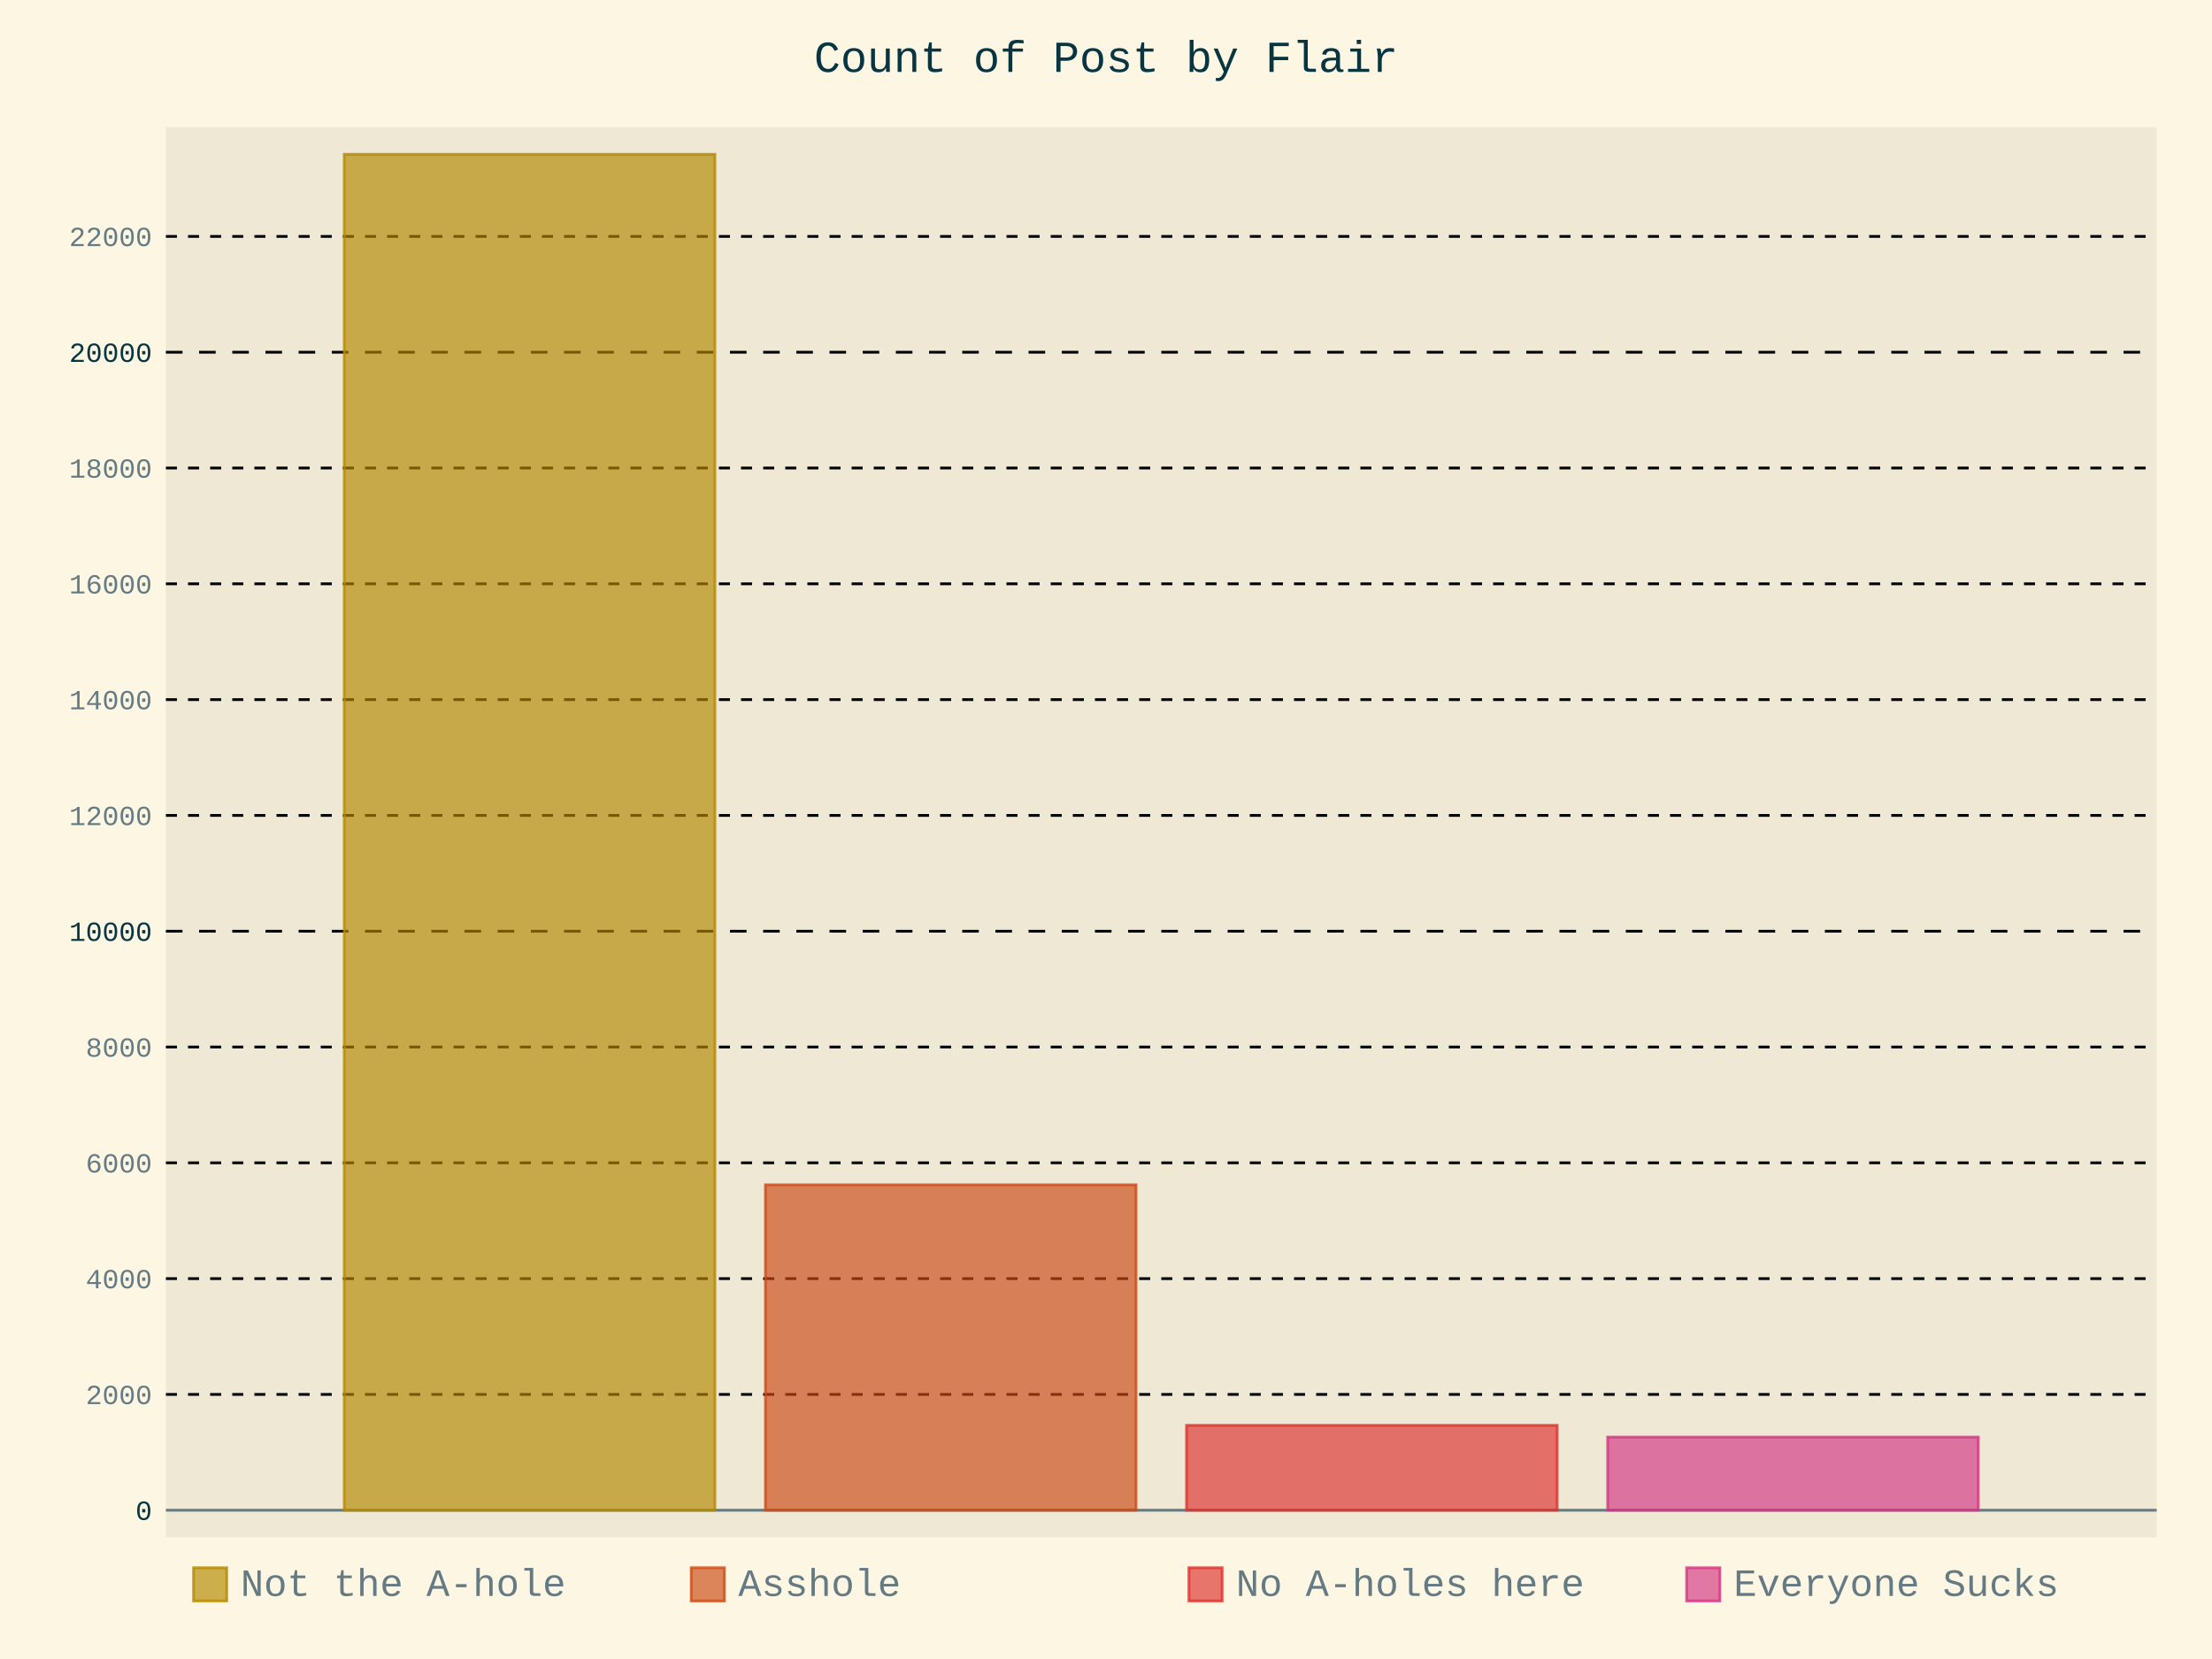
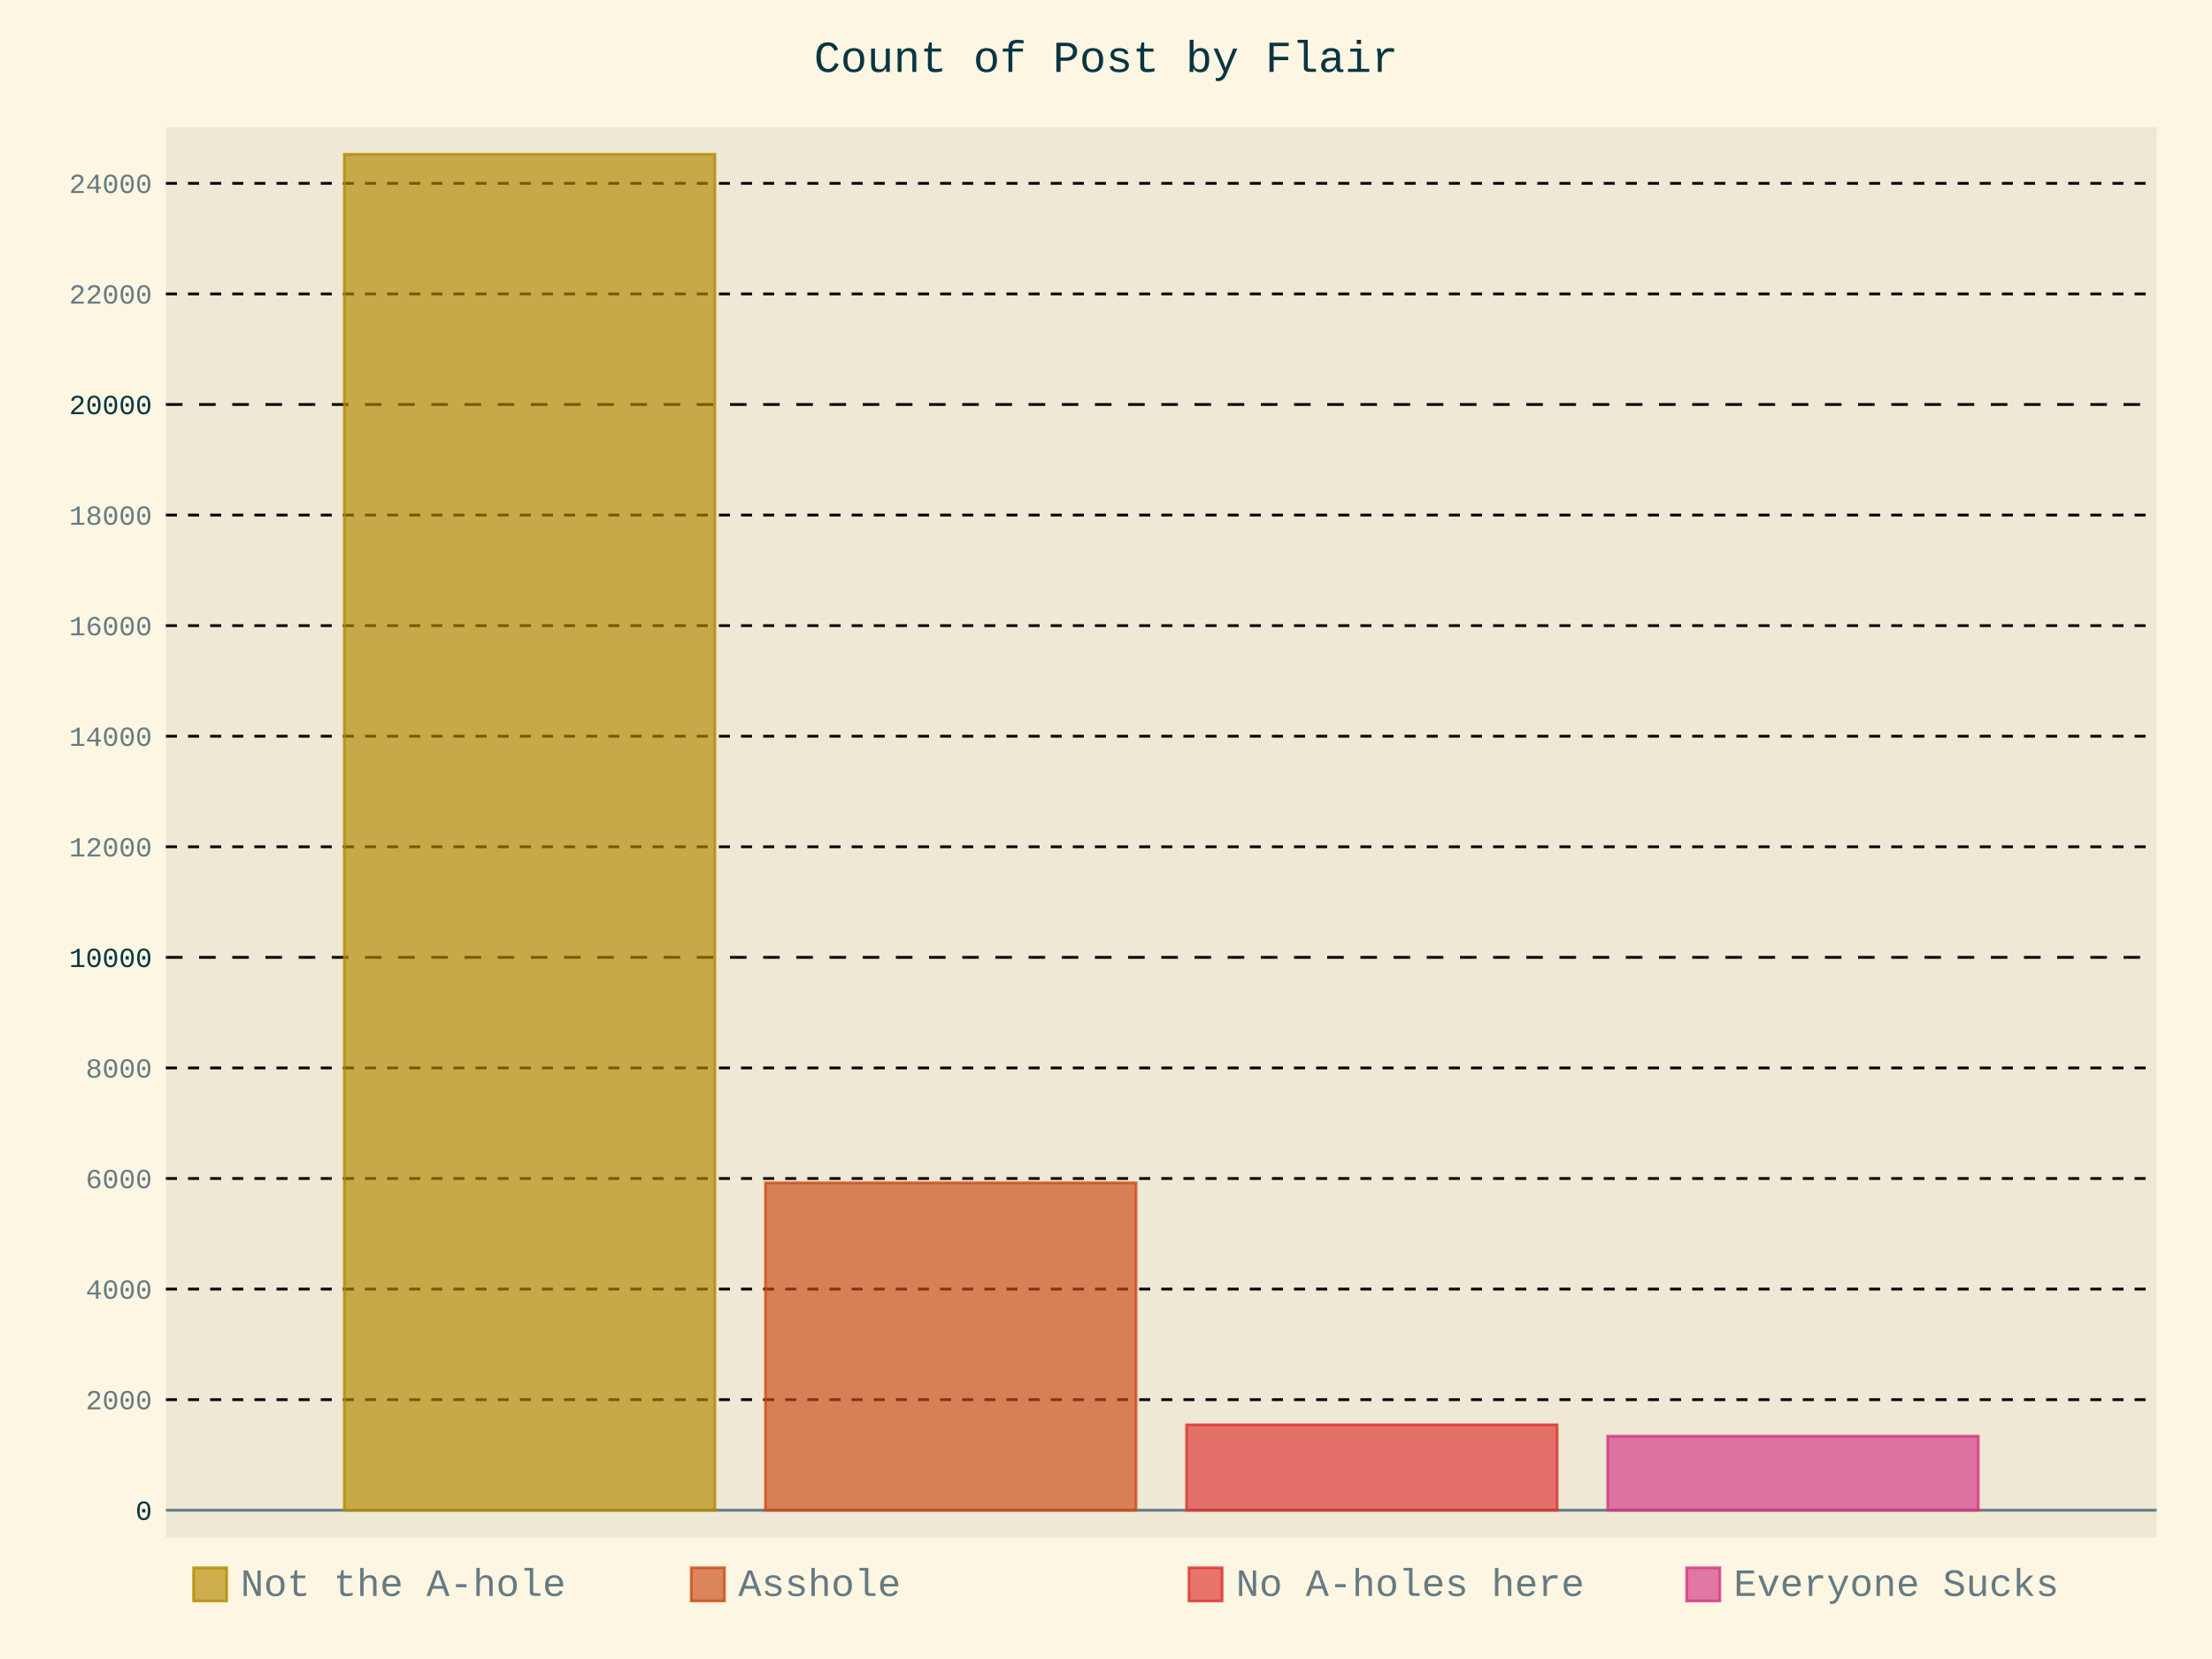
- <svg xmlns="http://www.w3.org/2000/svg" id="chart-c919637c-83a7-4f5e-a9f0-1a6fd934acee" class="pygal-chart" viewBox="0 0 800 600">
+ <svg xmlns="http://www.w3.org/2000/svg" id="chart-871a20f0-49a0-4fad-a9f9-0e3d0d392f31" class="pygal-chart" viewBox="0 0 800 600">
  <defs>
-     <style type="text/css">#chart-c919637c-83a7-4f5e-a9f0-1a6fd934acee{-webkit-user-select:none;-webkit-font-smoothing:antialiased;font-family:Consolas,"Liberation Mono",Menlo,Courier,monospace}#chart-c919637c-83a7-4f5e-a9f0-1a6fd934acee .title{font-family:Consolas,"Liberation Mono",Menlo,Courier,monospace;font-size:16px}#chart-c919637c-83a7-4f5e-a9f0-1a6fd934acee .legends .legend text{font-family:Consolas,"Liberation Mono",Menlo,Courier,monospace;font-size:14px}#chart-c919637c-83a7-4f5e-a9f0-1a6fd934acee .axis text{font-family:Consolas,"Liberation Mono",Menlo,Courier,monospace;font-size:10px}#chart-c919637c-83a7-4f5e-a9f0-1a6fd934acee .axis text.major{font-family:Consolas,"Liberation Mono",Menlo,Courier,monospace;font-size:10px}#chart-c919637c-83a7-4f5e-a9f0-1a6fd934acee .text-overlay text.value{font-family:Consolas,"Liberation Mono",Menlo,Courier,monospace;font-size:16px}#chart-c919637c-83a7-4f5e-a9f0-1a6fd934acee .text-overlay text.label{font-family:Consolas,"Liberation Mono",Menlo,Courier,monospace;font-size:10px}#chart-c919637c-83a7-4f5e-a9f0-1a6fd934acee .tooltip{font-family:Consolas,"Liberation Mono",Menlo,Courier,monospace;font-size:14px}#chart-c919637c-83a7-4f5e-a9f0-1a6fd934acee text.no_data{font-family:Consolas,"Liberation Mono",Menlo,Courier,monospace;font-size:64px}
- #chart-c919637c-83a7-4f5e-a9f0-1a6fd934acee{background-color:#fdf6e3}#chart-c919637c-83a7-4f5e-a9f0-1a6fd934acee path,#chart-c919637c-83a7-4f5e-a9f0-1a6fd934acee line,#chart-c919637c-83a7-4f5e-a9f0-1a6fd934acee rect,#chart-c919637c-83a7-4f5e-a9f0-1a6fd934acee circle{-webkit-transition:500ms ease-in;-moz-transition:500ms ease-in;transition:500ms ease-in}#chart-c919637c-83a7-4f5e-a9f0-1a6fd934acee .graph &gt; .background{fill:#fdf6e3}#chart-c919637c-83a7-4f5e-a9f0-1a6fd934acee .plot &gt; .background{fill:#eee8d5}#chart-c919637c-83a7-4f5e-a9f0-1a6fd934acee .graph{fill:#657b83}#chart-c919637c-83a7-4f5e-a9f0-1a6fd934acee text.no_data{fill:#073642}#chart-c919637c-83a7-4f5e-a9f0-1a6fd934acee .title{fill:#073642}#chart-c919637c-83a7-4f5e-a9f0-1a6fd934acee .legends .legend text{fill:#657b83}#chart-c919637c-83a7-4f5e-a9f0-1a6fd934acee .legends .legend:hover text{fill:#073642}#chart-c919637c-83a7-4f5e-a9f0-1a6fd934acee .axis .line{stroke:#073642}#chart-c919637c-83a7-4f5e-a9f0-1a6fd934acee .axis .guide.line{stroke:#073642}#chart-c919637c-83a7-4f5e-a9f0-1a6fd934acee .axis .major.line{stroke:#657b83}#chart-c919637c-83a7-4f5e-a9f0-1a6fd934acee .axis text.major{fill:#073642}#chart-c919637c-83a7-4f5e-a9f0-1a6fd934acee .axis.y .guides:hover .guide.line,#chart-c919637c-83a7-4f5e-a9f0-1a6fd934acee .line-graph .axis.x .guides:hover .guide.line,#chart-c919637c-83a7-4f5e-a9f0-1a6fd934acee .stackedline-graph .axis.x .guides:hover .guide.line,#chart-c919637c-83a7-4f5e-a9f0-1a6fd934acee .xy-graph .axis.x .guides:hover .guide.line{stroke:#073642}#chart-c919637c-83a7-4f5e-a9f0-1a6fd934acee .axis .guides:hover text{fill:#073642}#chart-c919637c-83a7-4f5e-a9f0-1a6fd934acee .reactive{fill-opacity:.66;stroke-opacity:.8;stroke-width:1}#chart-c919637c-83a7-4f5e-a9f0-1a6fd934acee .ci{stroke:#657b83}#chart-c919637c-83a7-4f5e-a9f0-1a6fd934acee .reactive.active,#chart-c919637c-83a7-4f5e-a9f0-1a6fd934acee .active .reactive{fill-opacity:.9;stroke-opacity:.9;stroke-width:4}#chart-c919637c-83a7-4f5e-a9f0-1a6fd934acee .ci .reactive.active{stroke-width:1.5}#chart-c919637c-83a7-4f5e-a9f0-1a6fd934acee .series text{fill:#073642}#chart-c919637c-83a7-4f5e-a9f0-1a6fd934acee .tooltip rect{fill:#eee8d5;stroke:#073642;-webkit-transition:opacity 500ms ease-in;-moz-transition:opacity 500ms ease-in;transition:opacity 500ms ease-in}#chart-c919637c-83a7-4f5e-a9f0-1a6fd934acee .tooltip .label{fill:#657b83}#chart-c919637c-83a7-4f5e-a9f0-1a6fd934acee .tooltip .label{fill:#657b83}#chart-c919637c-83a7-4f5e-a9f0-1a6fd934acee .tooltip .legend{font-size:.8em;fill:#073642}#chart-c919637c-83a7-4f5e-a9f0-1a6fd934acee .tooltip .x_label{font-size:.6em;fill:#073642}#chart-c919637c-83a7-4f5e-a9f0-1a6fd934acee .tooltip .xlink{font-size:.5em;text-decoration:underline}#chart-c919637c-83a7-4f5e-a9f0-1a6fd934acee .tooltip .value{font-size:1.5em}#chart-c919637c-83a7-4f5e-a9f0-1a6fd934acee .bound{font-size:.5em}#chart-c919637c-83a7-4f5e-a9f0-1a6fd934acee .max-value{font-size:.75em;fill:#073642}#chart-c919637c-83a7-4f5e-a9f0-1a6fd934acee .map-element{fill:#eee8d5;stroke:#073642 !important}#chart-c919637c-83a7-4f5e-a9f0-1a6fd934acee .map-element .reactive{fill-opacity:inherit;stroke-opacity:inherit}#chart-c919637c-83a7-4f5e-a9f0-1a6fd934acee .color-0,#chart-c919637c-83a7-4f5e-a9f0-1a6fd934acee .color-0 a:visited{stroke:#b58900;fill:#b58900}#chart-c919637c-83a7-4f5e-a9f0-1a6fd934acee .color-1,#chart-c919637c-83a7-4f5e-a9f0-1a6fd934acee .color-1 a:visited{stroke:#cb4b16;fill:#cb4b16}#chart-c919637c-83a7-4f5e-a9f0-1a6fd934acee .color-2,#chart-c919637c-83a7-4f5e-a9f0-1a6fd934acee .color-2 a:visited{stroke:#dc322f;fill:#dc322f}#chart-c919637c-83a7-4f5e-a9f0-1a6fd934acee .color-3,#chart-c919637c-83a7-4f5e-a9f0-1a6fd934acee .color-3 a:visited{stroke:#d33682;fill:#d33682}#chart-c919637c-83a7-4f5e-a9f0-1a6fd934acee .text-overlay .color-0 text{fill:black}#chart-c919637c-83a7-4f5e-a9f0-1a6fd934acee .text-overlay .color-1 text{fill:black}#chart-c919637c-83a7-4f5e-a9f0-1a6fd934acee .text-overlay .color-2 text{fill:black}#chart-c919637c-83a7-4f5e-a9f0-1a6fd934acee .text-overlay .color-3 text{fill:black}
- #chart-c919637c-83a7-4f5e-a9f0-1a6fd934acee text.no_data{text-anchor:middle}#chart-c919637c-83a7-4f5e-a9f0-1a6fd934acee .guide.line{fill:none}#chart-c919637c-83a7-4f5e-a9f0-1a6fd934acee .centered{text-anchor:middle}#chart-c919637c-83a7-4f5e-a9f0-1a6fd934acee .title{text-anchor:middle}#chart-c919637c-83a7-4f5e-a9f0-1a6fd934acee .legends .legend text{fill-opacity:1}#chart-c919637c-83a7-4f5e-a9f0-1a6fd934acee .axis.x text{text-anchor:middle}#chart-c919637c-83a7-4f5e-a9f0-1a6fd934acee .axis.x:not(.web) text[transform]{text-anchor:start}#chart-c919637c-83a7-4f5e-a9f0-1a6fd934acee .axis.x:not(.web) text[transform].backwards{text-anchor:end}#chart-c919637c-83a7-4f5e-a9f0-1a6fd934acee .axis.y text{text-anchor:end}#chart-c919637c-83a7-4f5e-a9f0-1a6fd934acee .axis.y text[transform].backwards{text-anchor:start}#chart-c919637c-83a7-4f5e-a9f0-1a6fd934acee .axis.y2 text{text-anchor:start}#chart-c919637c-83a7-4f5e-a9f0-1a6fd934acee .axis.y2 text[transform].backwards{text-anchor:end}#chart-c919637c-83a7-4f5e-a9f0-1a6fd934acee .axis .guide.line{stroke-dasharray:4,4;stroke:black}#chart-c919637c-83a7-4f5e-a9f0-1a6fd934acee .axis .major.guide.line{stroke-dasharray:6,6;stroke:black}#chart-c919637c-83a7-4f5e-a9f0-1a6fd934acee .horizontal .axis.y .guide.line,#chart-c919637c-83a7-4f5e-a9f0-1a6fd934acee .horizontal .axis.y2 .guide.line,#chart-c919637c-83a7-4f5e-a9f0-1a6fd934acee .vertical .axis.x .guide.line{opacity:0}#chart-c919637c-83a7-4f5e-a9f0-1a6fd934acee .horizontal .axis.always_show .guide.line,#chart-c919637c-83a7-4f5e-a9f0-1a6fd934acee .vertical .axis.always_show .guide.line{opacity:1 !important}#chart-c919637c-83a7-4f5e-a9f0-1a6fd934acee .axis.y .guides:hover .guide.line,#chart-c919637c-83a7-4f5e-a9f0-1a6fd934acee .axis.y2 .guides:hover .guide.line,#chart-c919637c-83a7-4f5e-a9f0-1a6fd934acee .axis.x .guides:hover .guide.line{opacity:1}#chart-c919637c-83a7-4f5e-a9f0-1a6fd934acee .axis .guides:hover text{opacity:1}#chart-c919637c-83a7-4f5e-a9f0-1a6fd934acee .nofill{fill:none}#chart-c919637c-83a7-4f5e-a9f0-1a6fd934acee .subtle-fill{fill-opacity:.2}#chart-c919637c-83a7-4f5e-a9f0-1a6fd934acee .dot{stroke-width:1px;fill-opacity:1;stroke-opacity:1}#chart-c919637c-83a7-4f5e-a9f0-1a6fd934acee .dot.active{stroke-width:5px}#chart-c919637c-83a7-4f5e-a9f0-1a6fd934acee .dot.negative{fill:transparent}#chart-c919637c-83a7-4f5e-a9f0-1a6fd934acee text,#chart-c919637c-83a7-4f5e-a9f0-1a6fd934acee tspan{stroke:none !important}#chart-c919637c-83a7-4f5e-a9f0-1a6fd934acee .series text.active{opacity:1}#chart-c919637c-83a7-4f5e-a9f0-1a6fd934acee .tooltip rect{fill-opacity:.95;stroke-width:.5}#chart-c919637c-83a7-4f5e-a9f0-1a6fd934acee .tooltip text{fill-opacity:1}#chart-c919637c-83a7-4f5e-a9f0-1a6fd934acee .showable{visibility:hidden}#chart-c919637c-83a7-4f5e-a9f0-1a6fd934acee .showable.shown{visibility:visible}#chart-c919637c-83a7-4f5e-a9f0-1a6fd934acee .gauge-background{fill:rgba(229,229,229,1);stroke:none}#chart-c919637c-83a7-4f5e-a9f0-1a6fd934acee .bg-lines{stroke:#fdf6e3;stroke-width:2px}</style>
+     <style type="text/css">#chart-871a20f0-49a0-4fad-a9f9-0e3d0d392f31{-webkit-user-select:none;-webkit-font-smoothing:antialiased;font-family:Consolas,"Liberation Mono",Menlo,Courier,monospace}#chart-871a20f0-49a0-4fad-a9f9-0e3d0d392f31 .title{font-family:Consolas,"Liberation Mono",Menlo,Courier,monospace;font-size:16px}#chart-871a20f0-49a0-4fad-a9f9-0e3d0d392f31 .legends .legend text{font-family:Consolas,"Liberation Mono",Menlo,Courier,monospace;font-size:14px}#chart-871a20f0-49a0-4fad-a9f9-0e3d0d392f31 .axis text{font-family:Consolas,"Liberation Mono",Menlo,Courier,monospace;font-size:10px}#chart-871a20f0-49a0-4fad-a9f9-0e3d0d392f31 .axis text.major{font-family:Consolas,"Liberation Mono",Menlo,Courier,monospace;font-size:10px}#chart-871a20f0-49a0-4fad-a9f9-0e3d0d392f31 .text-overlay text.value{font-family:Consolas,"Liberation Mono",Menlo,Courier,monospace;font-size:16px}#chart-871a20f0-49a0-4fad-a9f9-0e3d0d392f31 .text-overlay text.label{font-family:Consolas,"Liberation Mono",Menlo,Courier,monospace;font-size:10px}#chart-871a20f0-49a0-4fad-a9f9-0e3d0d392f31 .tooltip{font-family:Consolas,"Liberation Mono",Menlo,Courier,monospace;font-size:14px}#chart-871a20f0-49a0-4fad-a9f9-0e3d0d392f31 text.no_data{font-family:Consolas,"Liberation Mono",Menlo,Courier,monospace;font-size:64px}
+ #chart-871a20f0-49a0-4fad-a9f9-0e3d0d392f31{background-color:#fdf6e3}#chart-871a20f0-49a0-4fad-a9f9-0e3d0d392f31 path,#chart-871a20f0-49a0-4fad-a9f9-0e3d0d392f31 line,#chart-871a20f0-49a0-4fad-a9f9-0e3d0d392f31 rect,#chart-871a20f0-49a0-4fad-a9f9-0e3d0d392f31 circle{-webkit-transition:500ms ease-in;-moz-transition:500ms ease-in;transition:500ms ease-in}#chart-871a20f0-49a0-4fad-a9f9-0e3d0d392f31 .graph &gt; .background{fill:#fdf6e3}#chart-871a20f0-49a0-4fad-a9f9-0e3d0d392f31 .plot &gt; .background{fill:#eee8d5}#chart-871a20f0-49a0-4fad-a9f9-0e3d0d392f31 .graph{fill:#657b83}#chart-871a20f0-49a0-4fad-a9f9-0e3d0d392f31 text.no_data{fill:#073642}#chart-871a20f0-49a0-4fad-a9f9-0e3d0d392f31 .title{fill:#073642}#chart-871a20f0-49a0-4fad-a9f9-0e3d0d392f31 .legends .legend text{fill:#657b83}#chart-871a20f0-49a0-4fad-a9f9-0e3d0d392f31 .legends .legend:hover text{fill:#073642}#chart-871a20f0-49a0-4fad-a9f9-0e3d0d392f31 .axis .line{stroke:#073642}#chart-871a20f0-49a0-4fad-a9f9-0e3d0d392f31 .axis .guide.line{stroke:#073642}#chart-871a20f0-49a0-4fad-a9f9-0e3d0d392f31 .axis .major.line{stroke:#657b83}#chart-871a20f0-49a0-4fad-a9f9-0e3d0d392f31 .axis text.major{fill:#073642}#chart-871a20f0-49a0-4fad-a9f9-0e3d0d392f31 .axis.y .guides:hover .guide.line,#chart-871a20f0-49a0-4fad-a9f9-0e3d0d392f31 .line-graph .axis.x .guides:hover .guide.line,#chart-871a20f0-49a0-4fad-a9f9-0e3d0d392f31 .stackedline-graph .axis.x .guides:hover .guide.line,#chart-871a20f0-49a0-4fad-a9f9-0e3d0d392f31 .xy-graph .axis.x .guides:hover .guide.line{stroke:#073642}#chart-871a20f0-49a0-4fad-a9f9-0e3d0d392f31 .axis .guides:hover text{fill:#073642}#chart-871a20f0-49a0-4fad-a9f9-0e3d0d392f31 .reactive{fill-opacity:.66;stroke-opacity:.8;stroke-width:1}#chart-871a20f0-49a0-4fad-a9f9-0e3d0d392f31 .ci{stroke:#657b83}#chart-871a20f0-49a0-4fad-a9f9-0e3d0d392f31 .reactive.active,#chart-871a20f0-49a0-4fad-a9f9-0e3d0d392f31 .active .reactive{fill-opacity:.9;stroke-opacity:.9;stroke-width:4}#chart-871a20f0-49a0-4fad-a9f9-0e3d0d392f31 .ci .reactive.active{stroke-width:1.5}#chart-871a20f0-49a0-4fad-a9f9-0e3d0d392f31 .series text{fill:#073642}#chart-871a20f0-49a0-4fad-a9f9-0e3d0d392f31 .tooltip rect{fill:#eee8d5;stroke:#073642;-webkit-transition:opacity 500ms ease-in;-moz-transition:opacity 500ms ease-in;transition:opacity 500ms ease-in}#chart-871a20f0-49a0-4fad-a9f9-0e3d0d392f31 .tooltip .label{fill:#657b83}#chart-871a20f0-49a0-4fad-a9f9-0e3d0d392f31 .tooltip .label{fill:#657b83}#chart-871a20f0-49a0-4fad-a9f9-0e3d0d392f31 .tooltip .legend{font-size:.8em;fill:#073642}#chart-871a20f0-49a0-4fad-a9f9-0e3d0d392f31 .tooltip .x_label{font-size:.6em;fill:#073642}#chart-871a20f0-49a0-4fad-a9f9-0e3d0d392f31 .tooltip .xlink{font-size:.5em;text-decoration:underline}#chart-871a20f0-49a0-4fad-a9f9-0e3d0d392f31 .tooltip .value{font-size:1.5em}#chart-871a20f0-49a0-4fad-a9f9-0e3d0d392f31 .bound{font-size:.5em}#chart-871a20f0-49a0-4fad-a9f9-0e3d0d392f31 .max-value{font-size:.75em;fill:#073642}#chart-871a20f0-49a0-4fad-a9f9-0e3d0d392f31 .map-element{fill:#eee8d5;stroke:#073642 !important}#chart-871a20f0-49a0-4fad-a9f9-0e3d0d392f31 .map-element .reactive{fill-opacity:inherit;stroke-opacity:inherit}#chart-871a20f0-49a0-4fad-a9f9-0e3d0d392f31 .color-0,#chart-871a20f0-49a0-4fad-a9f9-0e3d0d392f31 .color-0 a:visited{stroke:#b58900;fill:#b58900}#chart-871a20f0-49a0-4fad-a9f9-0e3d0d392f31 .color-1,#chart-871a20f0-49a0-4fad-a9f9-0e3d0d392f31 .color-1 a:visited{stroke:#cb4b16;fill:#cb4b16}#chart-871a20f0-49a0-4fad-a9f9-0e3d0d392f31 .color-2,#chart-871a20f0-49a0-4fad-a9f9-0e3d0d392f31 .color-2 a:visited{stroke:#dc322f;fill:#dc322f}#chart-871a20f0-49a0-4fad-a9f9-0e3d0d392f31 .color-3,#chart-871a20f0-49a0-4fad-a9f9-0e3d0d392f31 .color-3 a:visited{stroke:#d33682;fill:#d33682}#chart-871a20f0-49a0-4fad-a9f9-0e3d0d392f31 .text-overlay .color-0 text{fill:black}#chart-871a20f0-49a0-4fad-a9f9-0e3d0d392f31 .text-overlay .color-1 text{fill:black}#chart-871a20f0-49a0-4fad-a9f9-0e3d0d392f31 .text-overlay .color-2 text{fill:black}#chart-871a20f0-49a0-4fad-a9f9-0e3d0d392f31 .text-overlay .color-3 text{fill:black}
+ #chart-871a20f0-49a0-4fad-a9f9-0e3d0d392f31 text.no_data{text-anchor:middle}#chart-871a20f0-49a0-4fad-a9f9-0e3d0d392f31 .guide.line{fill:none}#chart-871a20f0-49a0-4fad-a9f9-0e3d0d392f31 .centered{text-anchor:middle}#chart-871a20f0-49a0-4fad-a9f9-0e3d0d392f31 .title{text-anchor:middle}#chart-871a20f0-49a0-4fad-a9f9-0e3d0d392f31 .legends .legend text{fill-opacity:1}#chart-871a20f0-49a0-4fad-a9f9-0e3d0d392f31 .axis.x text{text-anchor:middle}#chart-871a20f0-49a0-4fad-a9f9-0e3d0d392f31 .axis.x:not(.web) text[transform]{text-anchor:start}#chart-871a20f0-49a0-4fad-a9f9-0e3d0d392f31 .axis.x:not(.web) text[transform].backwards{text-anchor:end}#chart-871a20f0-49a0-4fad-a9f9-0e3d0d392f31 .axis.y text{text-anchor:end}#chart-871a20f0-49a0-4fad-a9f9-0e3d0d392f31 .axis.y text[transform].backwards{text-anchor:start}#chart-871a20f0-49a0-4fad-a9f9-0e3d0d392f31 .axis.y2 text{text-anchor:start}#chart-871a20f0-49a0-4fad-a9f9-0e3d0d392f31 .axis.y2 text[transform].backwards{text-anchor:end}#chart-871a20f0-49a0-4fad-a9f9-0e3d0d392f31 .axis .guide.line{stroke-dasharray:4,4;stroke:black}#chart-871a20f0-49a0-4fad-a9f9-0e3d0d392f31 .axis .major.guide.line{stroke-dasharray:6,6;stroke:black}#chart-871a20f0-49a0-4fad-a9f9-0e3d0d392f31 .horizontal .axis.y .guide.line,#chart-871a20f0-49a0-4fad-a9f9-0e3d0d392f31 .horizontal .axis.y2 .guide.line,#chart-871a20f0-49a0-4fad-a9f9-0e3d0d392f31 .vertical .axis.x .guide.line{opacity:0}#chart-871a20f0-49a0-4fad-a9f9-0e3d0d392f31 .horizontal .axis.always_show .guide.line,#chart-871a20f0-49a0-4fad-a9f9-0e3d0d392f31 .vertical .axis.always_show .guide.line{opacity:1 !important}#chart-871a20f0-49a0-4fad-a9f9-0e3d0d392f31 .axis.y .guides:hover .guide.line,#chart-871a20f0-49a0-4fad-a9f9-0e3d0d392f31 .axis.y2 .guides:hover .guide.line,#chart-871a20f0-49a0-4fad-a9f9-0e3d0d392f31 .axis.x .guides:hover .guide.line{opacity:1}#chart-871a20f0-49a0-4fad-a9f9-0e3d0d392f31 .axis .guides:hover text{opacity:1}#chart-871a20f0-49a0-4fad-a9f9-0e3d0d392f31 .nofill{fill:none}#chart-871a20f0-49a0-4fad-a9f9-0e3d0d392f31 .subtle-fill{fill-opacity:.2}#chart-871a20f0-49a0-4fad-a9f9-0e3d0d392f31 .dot{stroke-width:1px;fill-opacity:1;stroke-opacity:1}#chart-871a20f0-49a0-4fad-a9f9-0e3d0d392f31 .dot.active{stroke-width:5px}#chart-871a20f0-49a0-4fad-a9f9-0e3d0d392f31 .dot.negative{fill:transparent}#chart-871a20f0-49a0-4fad-a9f9-0e3d0d392f31 text,#chart-871a20f0-49a0-4fad-a9f9-0e3d0d392f31 tspan{stroke:none !important}#chart-871a20f0-49a0-4fad-a9f9-0e3d0d392f31 .series text.active{opacity:1}#chart-871a20f0-49a0-4fad-a9f9-0e3d0d392f31 .tooltip rect{fill-opacity:.95;stroke-width:.5}#chart-871a20f0-49a0-4fad-a9f9-0e3d0d392f31 .tooltip text{fill-opacity:1}#chart-871a20f0-49a0-4fad-a9f9-0e3d0d392f31 .showable{visibility:hidden}#chart-871a20f0-49a0-4fad-a9f9-0e3d0d392f31 .showable.shown{visibility:visible}#chart-871a20f0-49a0-4fad-a9f9-0e3d0d392f31 .gauge-background{fill:rgba(229,229,229,1);stroke:none}#chart-871a20f0-49a0-4fad-a9f9-0e3d0d392f31 .bg-lines{stroke:#fdf6e3;stroke-width:2px}</style>
  </defs>
  <g class="graph bar-graph vertical">
    <rect x="0" y="0" width="800" height="600" class="background" />
    <g transform="translate(60, 46)" class="plot">
      <rect x="0" y="0" width="720.0" height="510.0" class="background" />
      <g class="axis y always_show">
        <g class="guides">
          <path d="M0 500.192 h720" class="axis major line" />
          <text x="-5" y="503.692" class="major">0</text>
        </g>
        <g class="guides">
-           <path d="M0 458.311 h720" class="guide line" />
-           <text x="-5" y="461.811" class="">2000</text>
+           <path d="M0 460.202 h720" class="guide line" />
+           <text x="-5" y="463.702" class="">2000</text>
        </g>
        <g class="guides">
-           <path d="M0 416.43 h720" class="guide line" />
-           <text x="-5" y="419.93" class="">4000</text>
+           <path d="M0 420.211 h720" class="guide line" />
+           <text x="-5" y="423.711" class="">4000</text>
        </g>
        <g class="guides">
-           <path d="M0 374.549 h720" class="guide line" />
-           <text x="-5" y="378.049" class="">6000</text>
+           <path d="M0 380.221 h720" class="guide line" />
+           <text x="-5" y="383.721" class="">6000</text>
        </g>
        <g class="guides">
-           <path d="M0 332.668 h720" class="guide line" />
-           <text x="-5" y="336.168" class="">8000</text>
+           <path d="M0 340.23 h720" class="guide line" />
+           <text x="-5" y="343.73" class="">8000</text>
        </g>
        <g class="guides">
-           <path d="M0 290.787 h720" class="major guide line" />
-           <text x="-5" y="294.287" class="major">10000</text>
+           <path d="M0 300.239 h720" class="major guide line" />
+           <text x="-5" y="303.739" class="major">10000</text>
        </g>
        <g class="guides">
-           <path d="M0 248.906 h720" class="guide line" />
-           <text x="-5" y="252.406" class="">12000</text>
+           <path d="M0 260.249 h720" class="guide line" />
+           <text x="-5" y="263.749" class="">12000</text>
        </g>
        <g class="guides">
-           <path d="M0 207.025 h720" class="guide line" />
-           <text x="-5" y="210.525" class="">14000</text>
+           <path d="M0 220.258 h720" class="guide line" />
+           <text x="-5" y="223.758" class="">14000</text>
        </g>
        <g class="guides">
-           <path d="M0 165.144 h720" class="guide line" />
-           <text x="-5" y="168.644" class="">16000</text>
+           <path d="M0 180.268 h720" class="guide line" />
+           <text x="-5" y="183.768" class="">16000</text>
        </g>
        <g class="guides">
-           <path d="M0 123.263 h720" class="guide line" />
-           <text x="-5" y="126.763" class="">18000</text>
+           <path d="M0 140.277 h720" class="guide line" />
+           <text x="-5" y="143.777" class="">18000</text>
        </g>
        <g class="guides">
-           <path d="M0 81.382 h720" class="major guide line" />
-           <text x="-5" y="84.882" class="major">20000</text>
+           <path d="M0 100.286 h720" class="major guide line" />
+           <text x="-5" y="103.786" class="major">20000</text>
        </g>
        <g class="guides">
-           <path d="M0 39.501 h720" class="guide line" />
-           <text x="-5" y="43.001" class="">22000</text>
+           <path d="M0 60.296 h720" class="guide line" />
+           <text x="-5" y="63.796" class="">22000</text>
+         </g>
+         <g class="guides">
+           <path d="M0 20.305 h720" class="guide line" />
+           <text x="-5" y="23.805" class="">24000</text>
        </g>
      </g>
      <g class="series serie-0 color-0">
        <g class="bars">
          <g class="bar">
            <rect x="64.523" y="9.808" rx="0" ry="0" width="134.031" height="490.385" class="rect reactive tooltip-trigger" />
          </g>
        </g>
      </g>
      <g class="series serie-1 color-1">
        <g class="bars">
          <g class="bar">
-             <rect x="216.831" y="382.507" rx="0" ry="0" width="134.031" height="117.686" class="rect reactive tooltip-trigger" />
+             <rect x="216.831" y="381.8" rx="0" ry="0" width="134.031" height="118.392" class="rect reactive tooltip-trigger" />
          </g>
        </g>
      </g>
      <g class="series serie-2 color-2">
        <g class="bars">
          <g class="bar">
-             <rect x="369.138" y="469.494" rx="0" ry="0" width="134.031" height="30.699" class="rect reactive tooltip-trigger" />
+             <rect x="369.138" y="469.3" rx="0" ry="0" width="134.031" height="30.893" class="rect reactive tooltip-trigger" />
          </g>
        </g>
      </g>
      <g class="series serie-3 color-3">
        <g class="bars">
          <g class="bar">
-             <rect x="521.446" y="473.744" rx="0" ry="0" width="134.031" height="26.448" class="rect reactive tooltip-trigger" />
+             <rect x="521.446" y="473.419" rx="0" ry="0" width="134.031" height="26.774" class="rect reactive tooltip-trigger" />
          </g>
        </g>
      </g>
    </g>
    <g class="titles">
      <text x="400.0" y="26" class="title plot_title">Count of Post by Flair</text>
    </g>
    <g transform="translate(60, 46)" class="plot overlay">
      <g class="series serie-0 color-0" />
      <g class="series serie-1 color-1" />
      <g class="series serie-2 color-2" />
      <g class="series serie-3 color-3" />
    </g>
    <g transform="translate(60, 46)" class="plot text-overlay">
      <g class="series serie-0 color-0" />
      <g class="series serie-1 color-1" />
      <g class="series serie-2 color-2" />
      <g class="series serie-3 color-3" />
    </g>
    <g transform="translate(60, 46)" class="plot tooltip-overlay">
      <g transform="translate(0 0)" style="opacity: 0" class="tooltip">
        <rect rx="0" ry="0" width="0" height="0" class="tooltip-box" />
        <g class="text" />
      </g>
    </g>
    <g transform="translate(70, 566)" class="legends">
      <g id="activate-serie-0" class="legend reactive activate-serie">
        <rect x="0.0" y="1.0" width="12" height="12" class="color-0 reactive" />
        <text x="17.0" y="11.2">Not the A-hole</text>
      </g>
      <g id="activate-serie-1" class="legend reactive activate-serie">
        <rect x="180.0" y="1.0" width="12" height="12" class="color-1 reactive" />
        <text x="197.0" y="11.2">Asshole</text>
      </g>
      <g id="activate-serie-2" class="legend reactive activate-serie">
        <rect x="360.0" y="1.0" width="12" height="12" class="color-2 reactive" />
        <text x="377.0" y="11.2">No A-holes here</text>
      </g>
      <g id="activate-serie-3" class="legend reactive activate-serie">
        <rect x="540.0" y="1.0" width="12" height="12" class="color-3 reactive" />
        <text x="557.0" y="11.2">Everyone Sucks</text>
      </g>
    </g>
  </g>
</svg>
